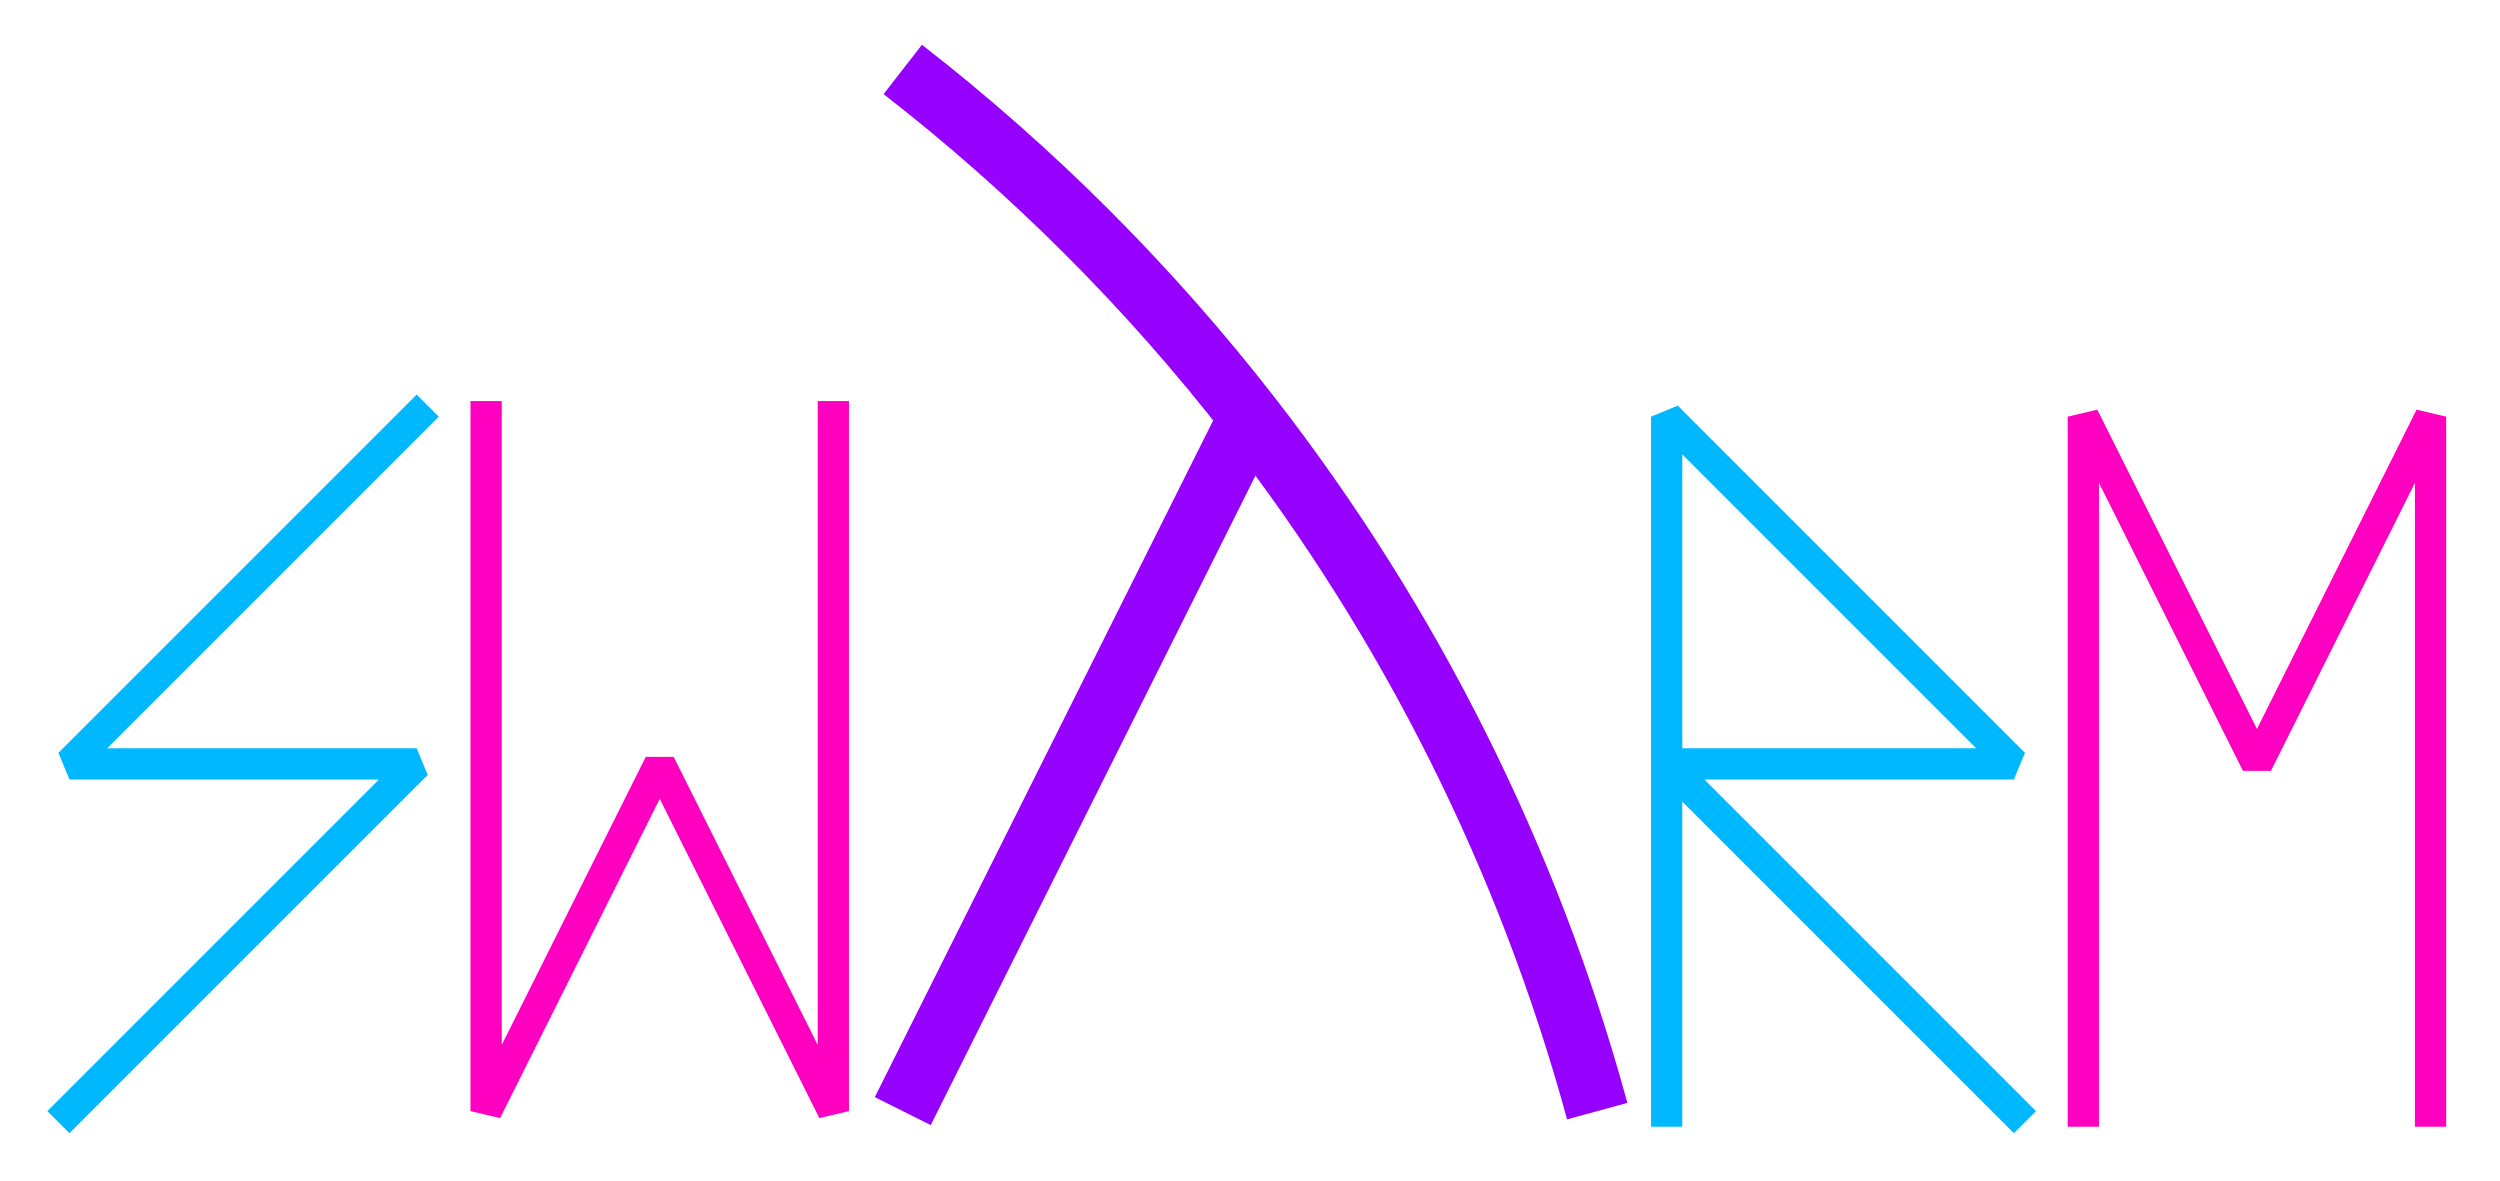
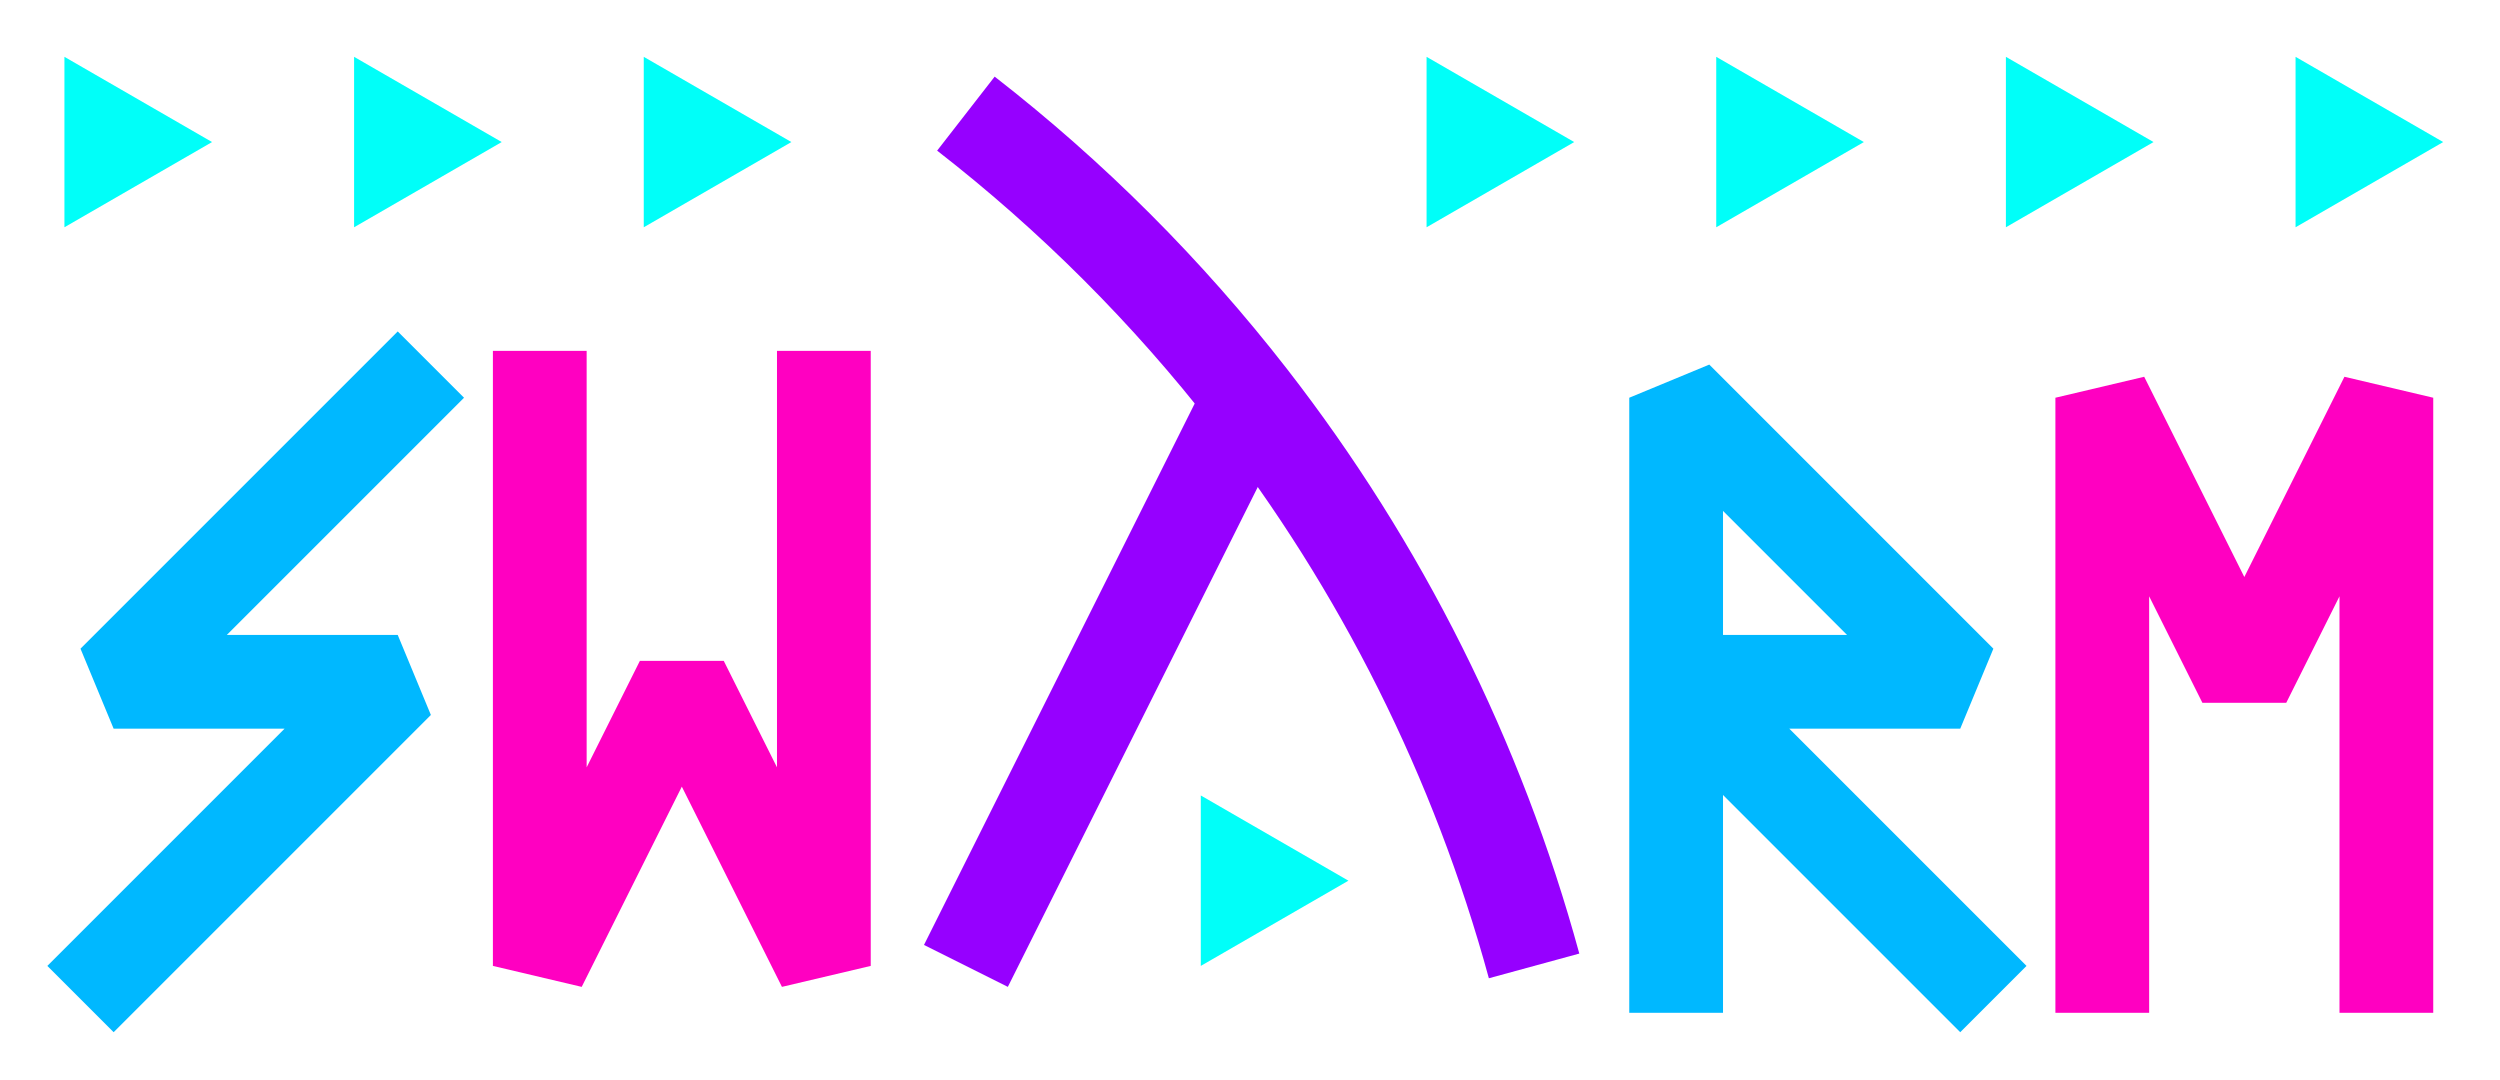
- <svg xmlns="http://www.w3.org/2000/svg" viewBox="0.0 0.0 400.0 188.889" height="188.889" font-size="1" stroke-opacity="1" width="400" stroke="rgb(0,0,0)" version="1.1">
+ <svg xmlns="http://www.w3.org/2000/svg" viewBox="0.0 0.0 400.0 172.727" height="172.727" font-size="1" stroke-opacity="1" width="400" stroke="rgb(0,0,0)" version="1.1">
  <defs />
-   <g stroke-linecap="square" fill="rgb(0,0,0)" stroke-miterlimit="10.0" stroke-width="5.0" fill-opacity="0.0" stroke-opacity="1.0" stroke-linejoin="bevel" stroke="rgb(255,0,193)">
-     <path d="M 333.333,177.778 v -111.111 l 27.778,55.556 l 27.778,-55.556 v 111.111 " />
+   <g stroke-linecap="butt" fill="rgb(0,255,249)" stroke-miterlimit="10.0" stroke-width="0.0" fill-opacity="1.0" stroke-opacity="1.0" stroke-linejoin="miter" stroke="rgb(0,0,0)">
+     <path d="M 367.29,36.364 l 23.619,-13.636 l -23.619,-13.636 Z" />
  </g>
-   <g stroke-linecap="square" fill="rgb(0,0,0)" stroke-miterlimit="10.0" stroke-width="5.0" fill-opacity="0.0" stroke-opacity="1.0" stroke-linejoin="bevel" stroke="rgb(0,184,255)">
-     <path d="M 266.667,177.778 v -111.111 l 55.556,55.556 h -55.556 l 55.556,55.556 " />
+   <g stroke-linecap="butt" fill="rgb(0,255,249)" stroke-miterlimit="10.0" stroke-width="0.0" fill-opacity="1.0" stroke-opacity="1.0" stroke-linejoin="miter" stroke="rgb(0,0,0)">
+     <path d="M 320.944,36.364 l 23.619,-13.636 l -23.619,-13.636 Z" />
  </g>
-   <g stroke-linecap="butt" fill="rgb(0,0,0)" stroke-miterlimit="10.0" stroke-width="10.0" fill-opacity="0.0" stroke-opacity="1.0" stroke-linejoin="bevel" stroke="rgb(150,0,255)">
-     <path d="M 255.556,177.778 c -11.014,-40.337 -29.895,-78.098 -55.556 -111.111c -16.135,-20.758 -34.798,-39.421 -55.556 -55.556" />
+   <g stroke-linecap="butt" fill="rgb(0,255,249)" stroke-miterlimit="10.0" stroke-width="0.0" fill-opacity="1.0" stroke-opacity="1.0" stroke-linejoin="miter" stroke="rgb(0,0,0)">
+     <path d="M 274.598,36.364 l 23.619,-13.636 l -23.619,-13.636 Z" />
  </g>
-   <g stroke-linecap="butt" fill="rgb(0,0,0)" stroke-miterlimit="10.0" stroke-width="10.0" fill-opacity="0.0" stroke-opacity="1.0" stroke-linejoin="bevel" stroke="rgb(150,0,255)">
-     <path d="M 144.444,177.778 l 55.556,-111.111 " />
+   <g stroke-linecap="butt" fill="rgb(0,255,249)" stroke-miterlimit="10.0" stroke-width="0.0" fill-opacity="1.0" stroke-opacity="1.0" stroke-linejoin="miter" stroke="rgb(0,0,0)">
+     <path d="M 228.252,36.364 l 23.619,-13.636 l -23.619,-13.636 Z" />
  </g>
-   <g stroke-linecap="square" fill="rgb(0,0,0)" stroke-miterlimit="10.0" stroke-width="5.0" fill-opacity="0.0" stroke-opacity="1.0" stroke-linejoin="bevel" stroke="rgb(255,0,193)">
-     <path d="M 77.778,66.667 v 111.111 l 27.778,-55.556 l 27.778,55.556 v -111.111 " />
+   <g stroke-linecap="square" fill="rgb(0,0,0)" stroke-miterlimit="10.0" stroke-width="15.0" fill-opacity="0.0" stroke-opacity="1.0" stroke-linejoin="bevel" stroke="rgb(255,0,193)">
+     <path d="M 336.364,154.546 v -90.909 l 22.727,45.455 l 22.727,-45.455 v 90.909 " />
  </g>
-   <g stroke-linecap="square" fill="rgb(0,0,0)" stroke-miterlimit="10.0" stroke-width="5.0" fill-opacity="0.0" stroke-opacity="1.0" stroke-linejoin="bevel" stroke="rgb(0,184,255)">
-     <path d="M 11.111,177.778 l 55.556,-55.556 h -55.556 l 55.556,-55.556 " />
+   <g stroke-linecap="square" fill="rgb(0,0,0)" stroke-miterlimit="10.0" stroke-width="15.0" fill-opacity="0.0" stroke-opacity="1.0" stroke-linejoin="bevel" stroke="rgb(0,184,255)">
+     <path d="M 268.182,154.546 v -90.909 l 45.455,45.455 h -45.455 l 45.455,45.455 " />
+   </g>
+   <g stroke-linecap="butt" fill="rgb(0,255,249)" stroke-miterlimit="10.0" stroke-width="0.0" fill-opacity="1.0" stroke-opacity="1.0" stroke-linejoin="bevel" stroke="rgb(150,0,255)">
+     <path d="M 192.127,154.546 l 23.619,-13.636 l -23.619,-13.636 Z" />
+   </g>
+   <g stroke-linecap="butt" fill="rgb(0,0,0)" stroke-miterlimit="10.0" stroke-width="15.0" fill-opacity="0.0" stroke-opacity="1.0" stroke-linejoin="bevel" stroke="rgb(150,0,255)">
+     <path d="M 245.454,154.546 c -9.011,-33.003 -24.459,-63.898 -45.455 -90.909c -13.201,-16.984 -28.471,-32.253 -45.455 -45.455" />
+   </g>
+   <g stroke-linecap="butt" fill="rgb(0,0,0)" stroke-miterlimit="10.0" stroke-width="15.0" fill-opacity="0.0" stroke-opacity="1.0" stroke-linejoin="bevel" stroke="rgb(150,0,255)">
+     <path d="M 154.546,154.546 l 45.455,-90.909 " />
+   </g>
+   <g stroke-linecap="square" fill="rgb(0,0,0)" stroke-miterlimit="10.0" stroke-width="15.0" fill-opacity="0.0" stroke-opacity="1.0" stroke-linejoin="bevel" stroke="rgb(255,0,193)">
+     <path d="M 86.364,63.636 v 90.909 l 22.727,-45.455 l 22.727,45.455 v -90.909 " />
+   </g>
+   <g stroke-linecap="square" fill="rgb(0,0,0)" stroke-miterlimit="10.0" stroke-width="15.0" fill-opacity="0.0" stroke-opacity="1.0" stroke-linejoin="bevel" stroke="rgb(0,184,255)">
+     <path d="M 18.182,154.546 l 45.455,-45.455 h -45.455 l 45.455,-45.455 " />
+   </g>
+   <g stroke-linecap="butt" fill="rgb(0,255,249)" stroke-miterlimit="10.0" stroke-width="0.0" fill-opacity="1.0" stroke-opacity="1.0" stroke-linejoin="miter" stroke="rgb(0,0,0)">
+     <path d="M 103.001,36.364 l 23.619,-13.636 l -23.619,-13.636 Z" />
+   </g>
+   <g stroke-linecap="butt" fill="rgb(0,255,249)" stroke-miterlimit="10.0" stroke-width="0.0" fill-opacity="1.0" stroke-opacity="1.0" stroke-linejoin="miter" stroke="rgb(0,0,0)">
+     <path d="M 56.655,36.364 l 23.619,-13.636 l -23.619,-13.636 Z" />
+   </g>
+   <g stroke-linecap="butt" fill="rgb(0,255,249)" stroke-miterlimit="10.0" stroke-width="0.0" fill-opacity="1.0" stroke-opacity="1.0" stroke-linejoin="miter" stroke="rgb(0,0,0)">
+     <path d="M 10.309,36.364 l 23.619,-13.636 l -23.619,-13.636 Z" />
  </g>
</svg>
